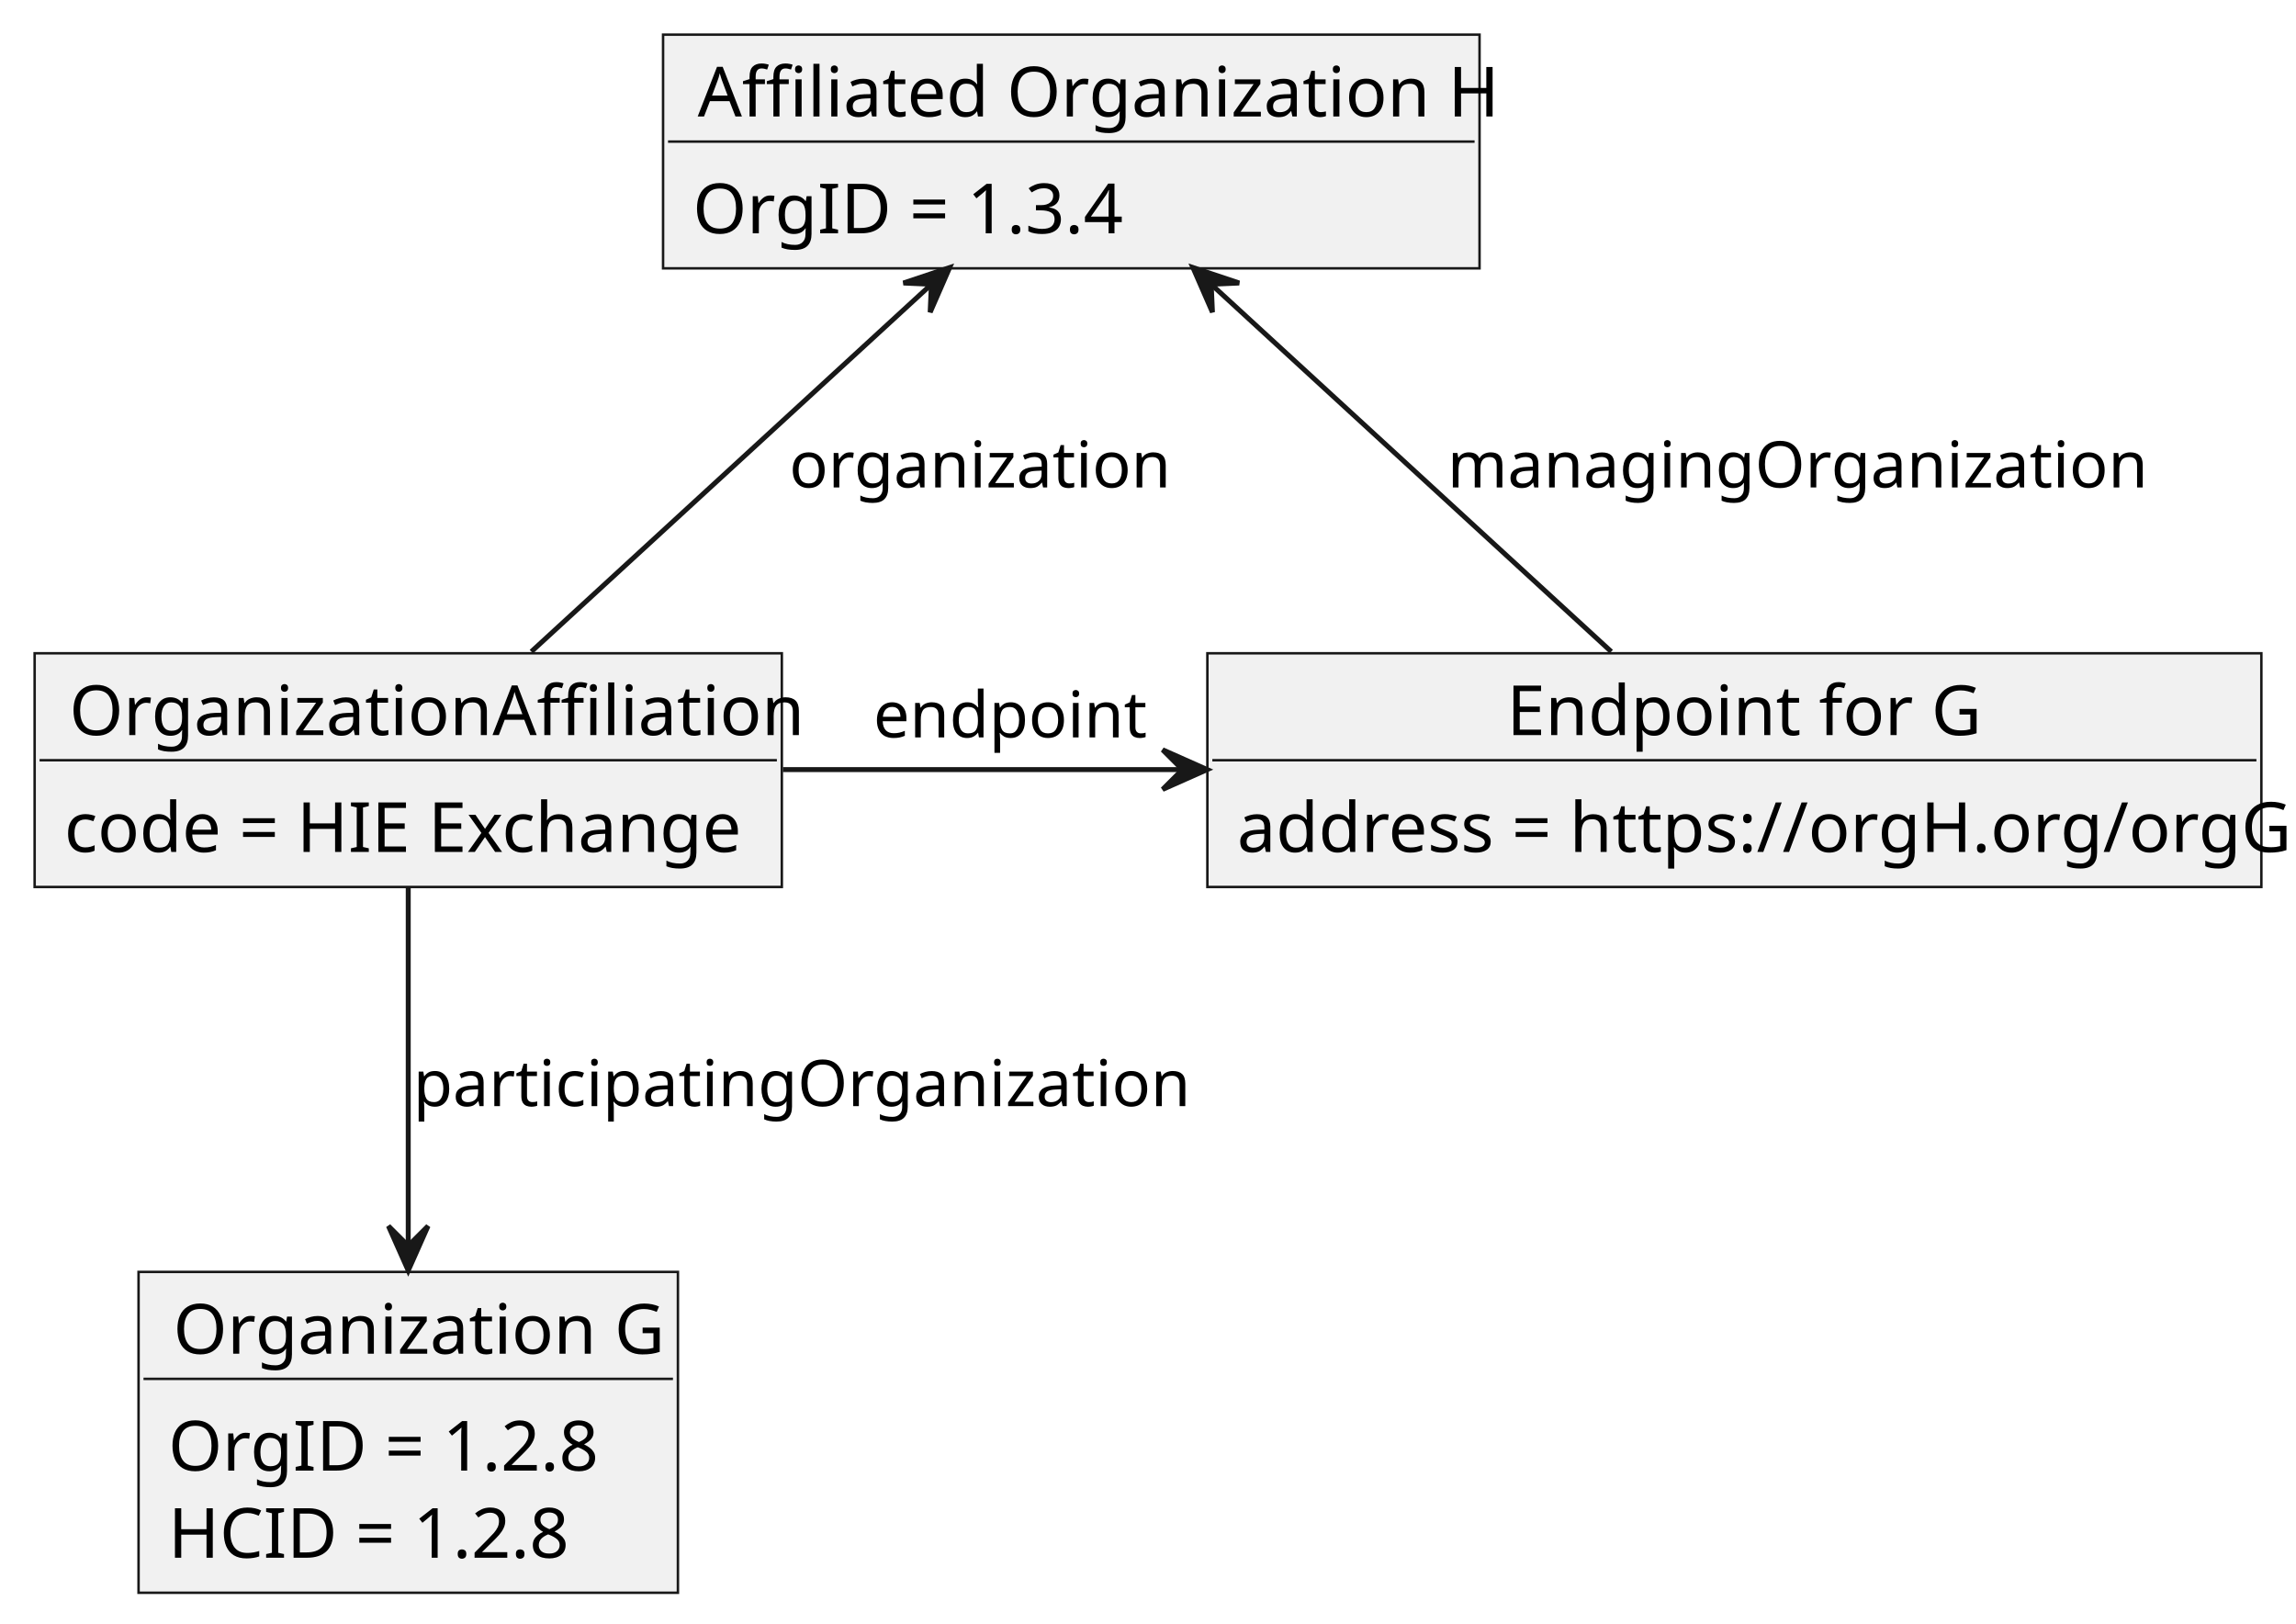
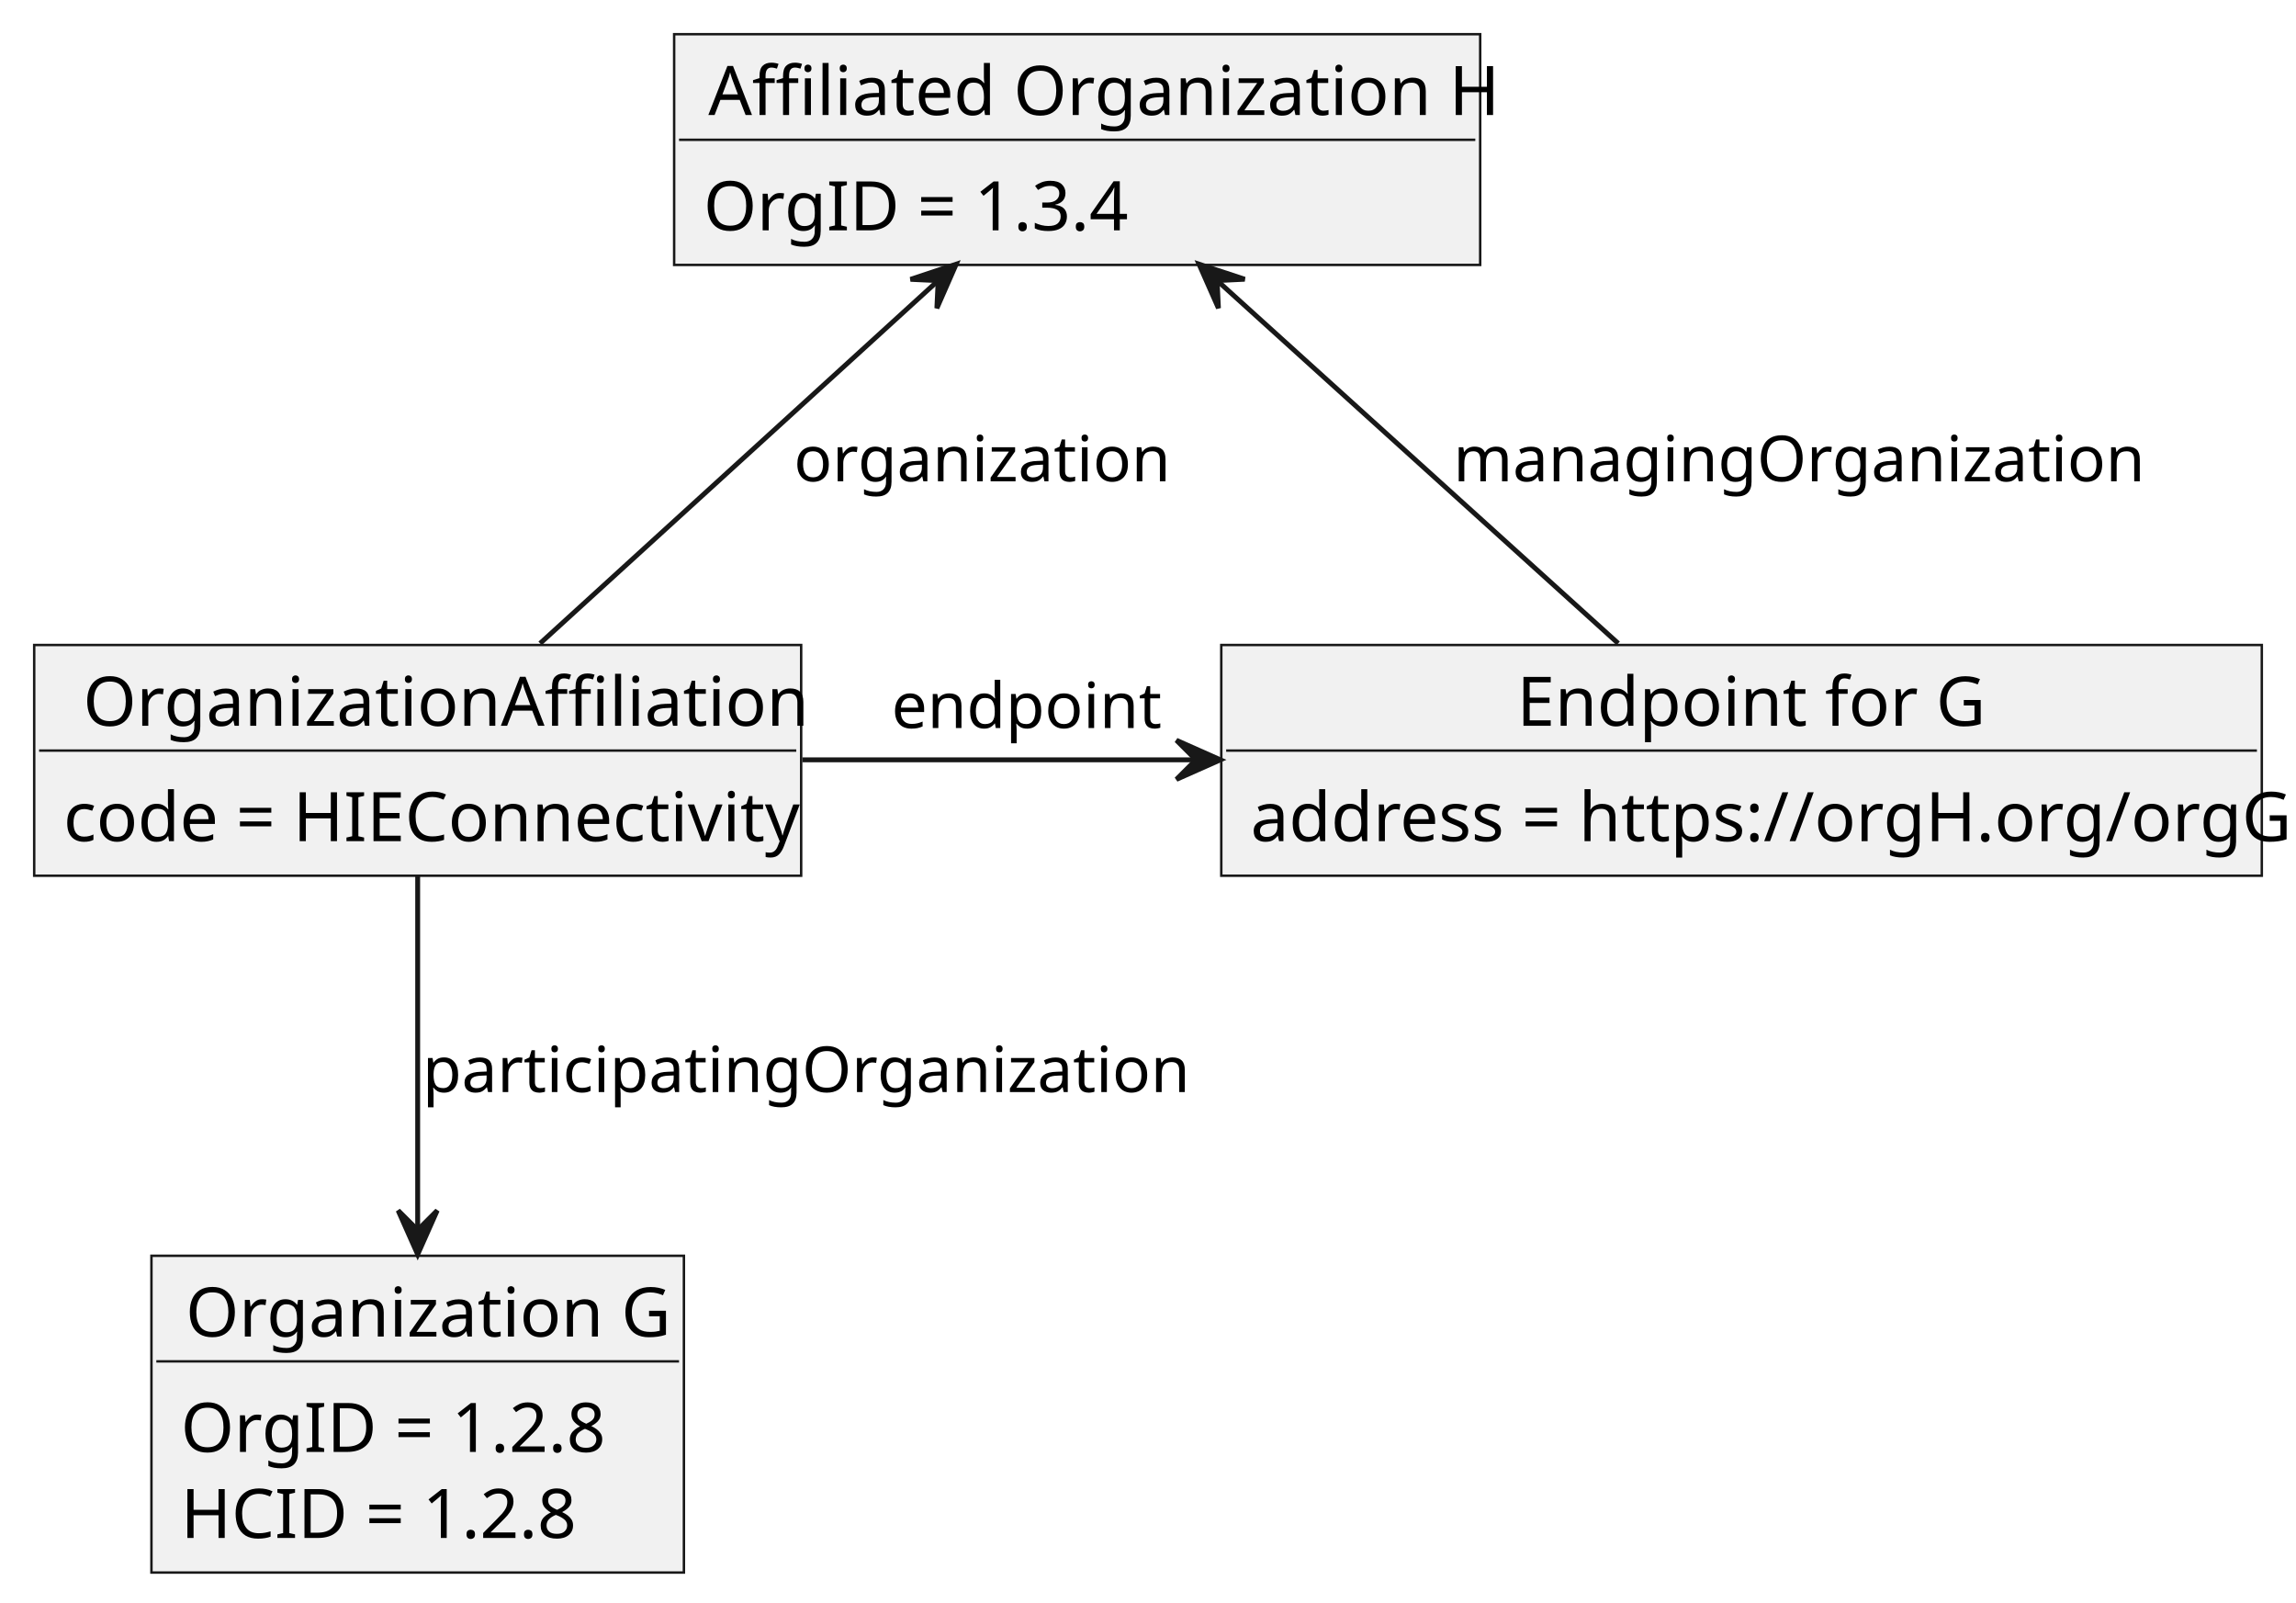
- <svg xmlns="http://www.w3.org/2000/svg" contentStyleType="text/css" height="328px" preserveAspectRatio="none" style="width:464px;height:328px;background:#FFFFFF;" version="1.1" viewBox="0 0 464 328" width="464px" zoomAndPan="magnify">
+ <svg xmlns="http://www.w3.org/2000/svg" contentStyleType="text/css" height="328px" preserveAspectRatio="none" style="width:470px;height:328px;background:#FFFFFF;" version="1.1" viewBox="0 0 470 328" width="470px" zoomAndPan="magnify">
  <defs />
  <g>
    <g id="elem_OrganizationG">
-       <rect fill="#F1F1F1" height="64.828" style="stroke:#181818;stroke-width:0.5;" width="109" x="28" y="257" />
-       <text fill="#000000" font-family="sans-serif" font-size="14" lengthAdjust="spacing" textLength="95" x="35" y="273.533">Organization G</text>
-       <line style="stroke:#181818;stroke-width:0.5;" x1="29" x2="136" y1="278.609" y2="278.609" />
-       <text fill="#000000" font-family="sans-serif" font-size="14" lengthAdjust="spacing" textLength="85" x="34" y="297.143">OrgID = 1.2.8</text>
-       <text fill="#000000" font-family="sans-serif" font-size="14" lengthAdjust="spacing" textLength="80" x="34" y="314.752">HCID = 1.2.8</text>
+       <rect fill="#F1F1F1" height="64.828" style="stroke:#181818;stroke-width:0.5;" width="109" x="31" y="257" />
+       <text fill="#000000" font-family="sans-serif" font-size="14" lengthAdjust="spacing" textLength="95" x="38" y="273.533">Organization G</text>
+       <line style="stroke:#181818;stroke-width:0.5;" x1="32" x2="139" y1="278.609" y2="278.609" />
+       <text fill="#000000" font-family="sans-serif" font-size="14" lengthAdjust="spacing" textLength="85" x="37" y="297.143">OrgID = 1.2.8</text>
+       <text fill="#000000" font-family="sans-serif" font-size="14" lengthAdjust="spacing" textLength="80" x="37" y="314.752">HCID = 1.2.8</text>
    </g>
    <g id="elem_OrganizationH">
-       <rect fill="#F1F1F1" height="47.219" style="stroke:#181818;stroke-width:0.5;" width="165" x="134" y="7" />
-       <text fill="#000000" font-family="sans-serif" font-size="14" lengthAdjust="spacing" textLength="151" x="141" y="23.533">Affiliated Organization H</text>
-       <line style="stroke:#181818;stroke-width:0.5;" x1="135" x2="298" y1="28.609" y2="28.609" />
-       <text fill="#000000" font-family="sans-serif" font-size="14" lengthAdjust="spacing" textLength="85" x="140" y="47.143">OrgID = 1.3.4</text>
+       <rect fill="#F1F1F1" height="47.219" style="stroke:#181818;stroke-width:0.5;" width="165" x="138" y="7" />
+       <text fill="#000000" font-family="sans-serif" font-size="14" lengthAdjust="spacing" textLength="151" x="145" y="23.533">Affiliated Organization H</text>
+       <line style="stroke:#181818;stroke-width:0.5;" x1="139" x2="302" y1="28.609" y2="28.609" />
+       <text fill="#000000" font-family="sans-serif" font-size="14" lengthAdjust="spacing" textLength="85" x="144" y="47.143">OrgID = 1.3.4</text>
    </g>
    <g id="elem_OrgAff">
-       <rect fill="#F1F1F1" height="47.219" style="stroke:#181818;stroke-width:0.5;" width="151" x="7" y="132" />
-       <text fill="#000000" font-family="sans-serif" font-size="14" lengthAdjust="spacing" textLength="137" x="14" y="148.533">OrganizationAffiliation</text>
-       <line style="stroke:#181818;stroke-width:0.5;" x1="8" x2="157" y1="153.609" y2="153.609" />
-       <text fill="#000000" font-family="sans-serif" font-size="14" lengthAdjust="spacing" textLength="134" x="13" y="172.143">code = HIE Exchange</text>
+       <rect fill="#F1F1F1" height="47.219" style="stroke:#181818;stroke-width:0.5;" width="157" x="7" y="132" />
+       <text fill="#000000" font-family="sans-serif" font-size="14" lengthAdjust="spacing" textLength="137" x="17" y="148.533">OrganizationAffiliation</text>
+       <line style="stroke:#181818;stroke-width:0.5;" x1="8" x2="163" y1="153.609" y2="153.609" />
+       <text fill="#000000" font-family="sans-serif" font-size="14" lengthAdjust="spacing" textLength="145" x="13" y="172.143">code = HIEConnectivity</text>
    </g>
    <g id="elem_EndpointG">
-       <rect fill="#F1F1F1" height="47.219" style="stroke:#181818;stroke-width:0.5;" width="213" x="244" y="132" />
-       <text fill="#000000" font-family="sans-serif" font-size="14" lengthAdjust="spacing" textLength="92" x="304.5" y="148.533">Endpoint for G</text>
-       <line style="stroke:#181818;stroke-width:0.5;" x1="245" x2="456" y1="153.609" y2="153.609" />
-       <text fill="#000000" font-family="sans-serif" font-size="14" lengthAdjust="spacing" textLength="201" x="250" y="172.143">address = https://orgH.org/orgG</text>
+       <rect fill="#F1F1F1" height="47.219" style="stroke:#181818;stroke-width:0.5;" width="213" x="250" y="132" />
+       <text fill="#000000" font-family="sans-serif" font-size="14" lengthAdjust="spacing" textLength="92" x="310.5" y="148.533">Endpoint for G</text>
+       <line style="stroke:#181818;stroke-width:0.5;" x1="251" x2="462" y1="153.609" y2="153.609" />
+       <text fill="#000000" font-family="sans-serif" font-size="14" lengthAdjust="spacing" textLength="201" x="256" y="172.143">address = https://orgH.org/orgG</text>
    </g>
    <g id="link_OrgAff_OrganizationG">
-       <path codeLine="13" d="M82.5,179.19 C82.5,199.07 82.5,228.32 82.5,251.56 " fill="none" id="OrgAff-to-OrganizationG" style="stroke:#181818;stroke-width:1.0;" />
-       <polygon fill="#181818" points="82.5,256.73,86.5,247.73,82.5,251.73,78.5,247.73,82.5,256.73" style="stroke:#181818;stroke-width:1.0;" />
-       <text fill="#000000" font-family="sans-serif" font-size="13" lengthAdjust="spacing" textLength="143" x="83.5" y="223.495">participatingOrganization</text>
+       <path codeLine="13" d="M85.5,179.19 C85.5,199.07 85.5,228.32 85.5,251.56 " fill="none" id="OrgAff-to-OrganizationG" style="stroke:#181818;stroke-width:1.0;" />
+       <polygon fill="#181818" points="85.5,256.73,89.5,247.73,85.5,251.73,81.5,247.73,85.5,256.73" style="stroke:#181818;stroke-width:1.0;" />
+       <text fill="#000000" font-family="sans-serif" font-size="13" lengthAdjust="spacing" textLength="143" x="86.5" y="223.495">participatingOrganization</text>
    </g>
    <g id="link_OrganizationH_OrgAff">
-       <path codeLine="14" d="M188.17,57.5 C164.23,79.48 130.28,110.64 107.38,131.67 " fill="none" id="OrganizationH-backto-OrgAff" style="stroke:#181818;stroke-width:1.0;" />
-       <polygon fill="#181818" points="191.92,54.06,182.579,57.183,188.231,57.435,187.979,63.086,191.92,54.06" style="stroke:#181818;stroke-width:1.0;" />
-       <text fill="#000000" font-family="sans-serif" font-size="13" lengthAdjust="spacing" textLength="70" x="159.5" y="98.495">organization</text>
+       <path codeLine="14" d="M191.96,57.5 C167.84,79.48 133.64,110.64 110.56,131.67 " fill="none" id="OrganizationH-backto-OrgAff" style="stroke:#181818;stroke-width:1.0;" />
+       <polygon fill="#181818" points="195.74,54.06,186.393,57.165,192.044,57.428,191.782,63.078,195.74,54.06" style="stroke:#181818;stroke-width:1.0;" />
+       <text fill="#000000" font-family="sans-serif" font-size="13" lengthAdjust="spacing" textLength="70" x="162.5" y="98.495">organization</text>
    </g>
    <g id="link_OrgAff_EndpointG">
-       <path codeLine="15" d="M158.22,155.5 C183.29,155.5 211.73,155.5 238.9,155.5 " fill="none" id="OrgAff-to-EndpointG" style="stroke:#181818;stroke-width:1.0;" />
-       <polygon fill="#181818" points="243.96,155.5,234.96,151.5,238.96,155.5,234.96,159.5,243.96,155.5" style="stroke:#181818;stroke-width:1.0;" />
-       <text fill="#000000" font-family="sans-serif" font-size="13" lengthAdjust="spacing" textLength="49" x="176.5" y="148.995">endpoint</text>
+       <path codeLine="15" d="M164.25,155.5 C189.41,155.5 217.75,155.5 244.79,155.5 " fill="none" id="OrgAff-to-EndpointG" style="stroke:#181818;stroke-width:1.0;" />
+       <polygon fill="#181818" points="249.82,155.5,240.82,151.5,244.82,155.5,240.82,159.5,249.82,155.5" style="stroke:#181818;stroke-width:1.0;" />
+       <text fill="#000000" font-family="sans-serif" font-size="13" lengthAdjust="spacing" textLength="49" x="182.5" y="148.995">endpoint</text>
    </g>
    <g id="link_OrganizationH_EndpointG">
-       <path codeLine="16" d="M244.83,57.5 C268.77,79.48 302.72,110.64 325.62,131.67 " fill="none" id="OrganizationH-backto-EndpointG" style="stroke:#181818;stroke-width:1.0;" />
-       <polygon fill="#181818" points="241.08,54.06,245.021,63.086,244.769,57.435,250.421,57.183,241.08,54.06" style="stroke:#181818;stroke-width:1.0;" />
-       <text fill="#000000" font-family="sans-serif" font-size="13" lengthAdjust="spacing" textLength="129" x="292.5" y="98.495">managingOrganization</text>
+       <path codeLine="16" d="M249.25,57.5 C273.55,79.48 308.01,110.64 331.25,131.67 " fill="none" id="OrganizationH-backto-EndpointG" style="stroke:#181818;stroke-width:1.0;" />
+       <polygon fill="#181818" points="245.44,54.06,249.417,63.07,249.143,57.42,254.793,57.145,245.44,54.06" style="stroke:#181818;stroke-width:1.0;" />
+       <text fill="#000000" font-family="sans-serif" font-size="13" lengthAdjust="spacing" textLength="129" x="297.5" y="98.495">managingOrganization</text>
    </g>
  </g>
</svg>
